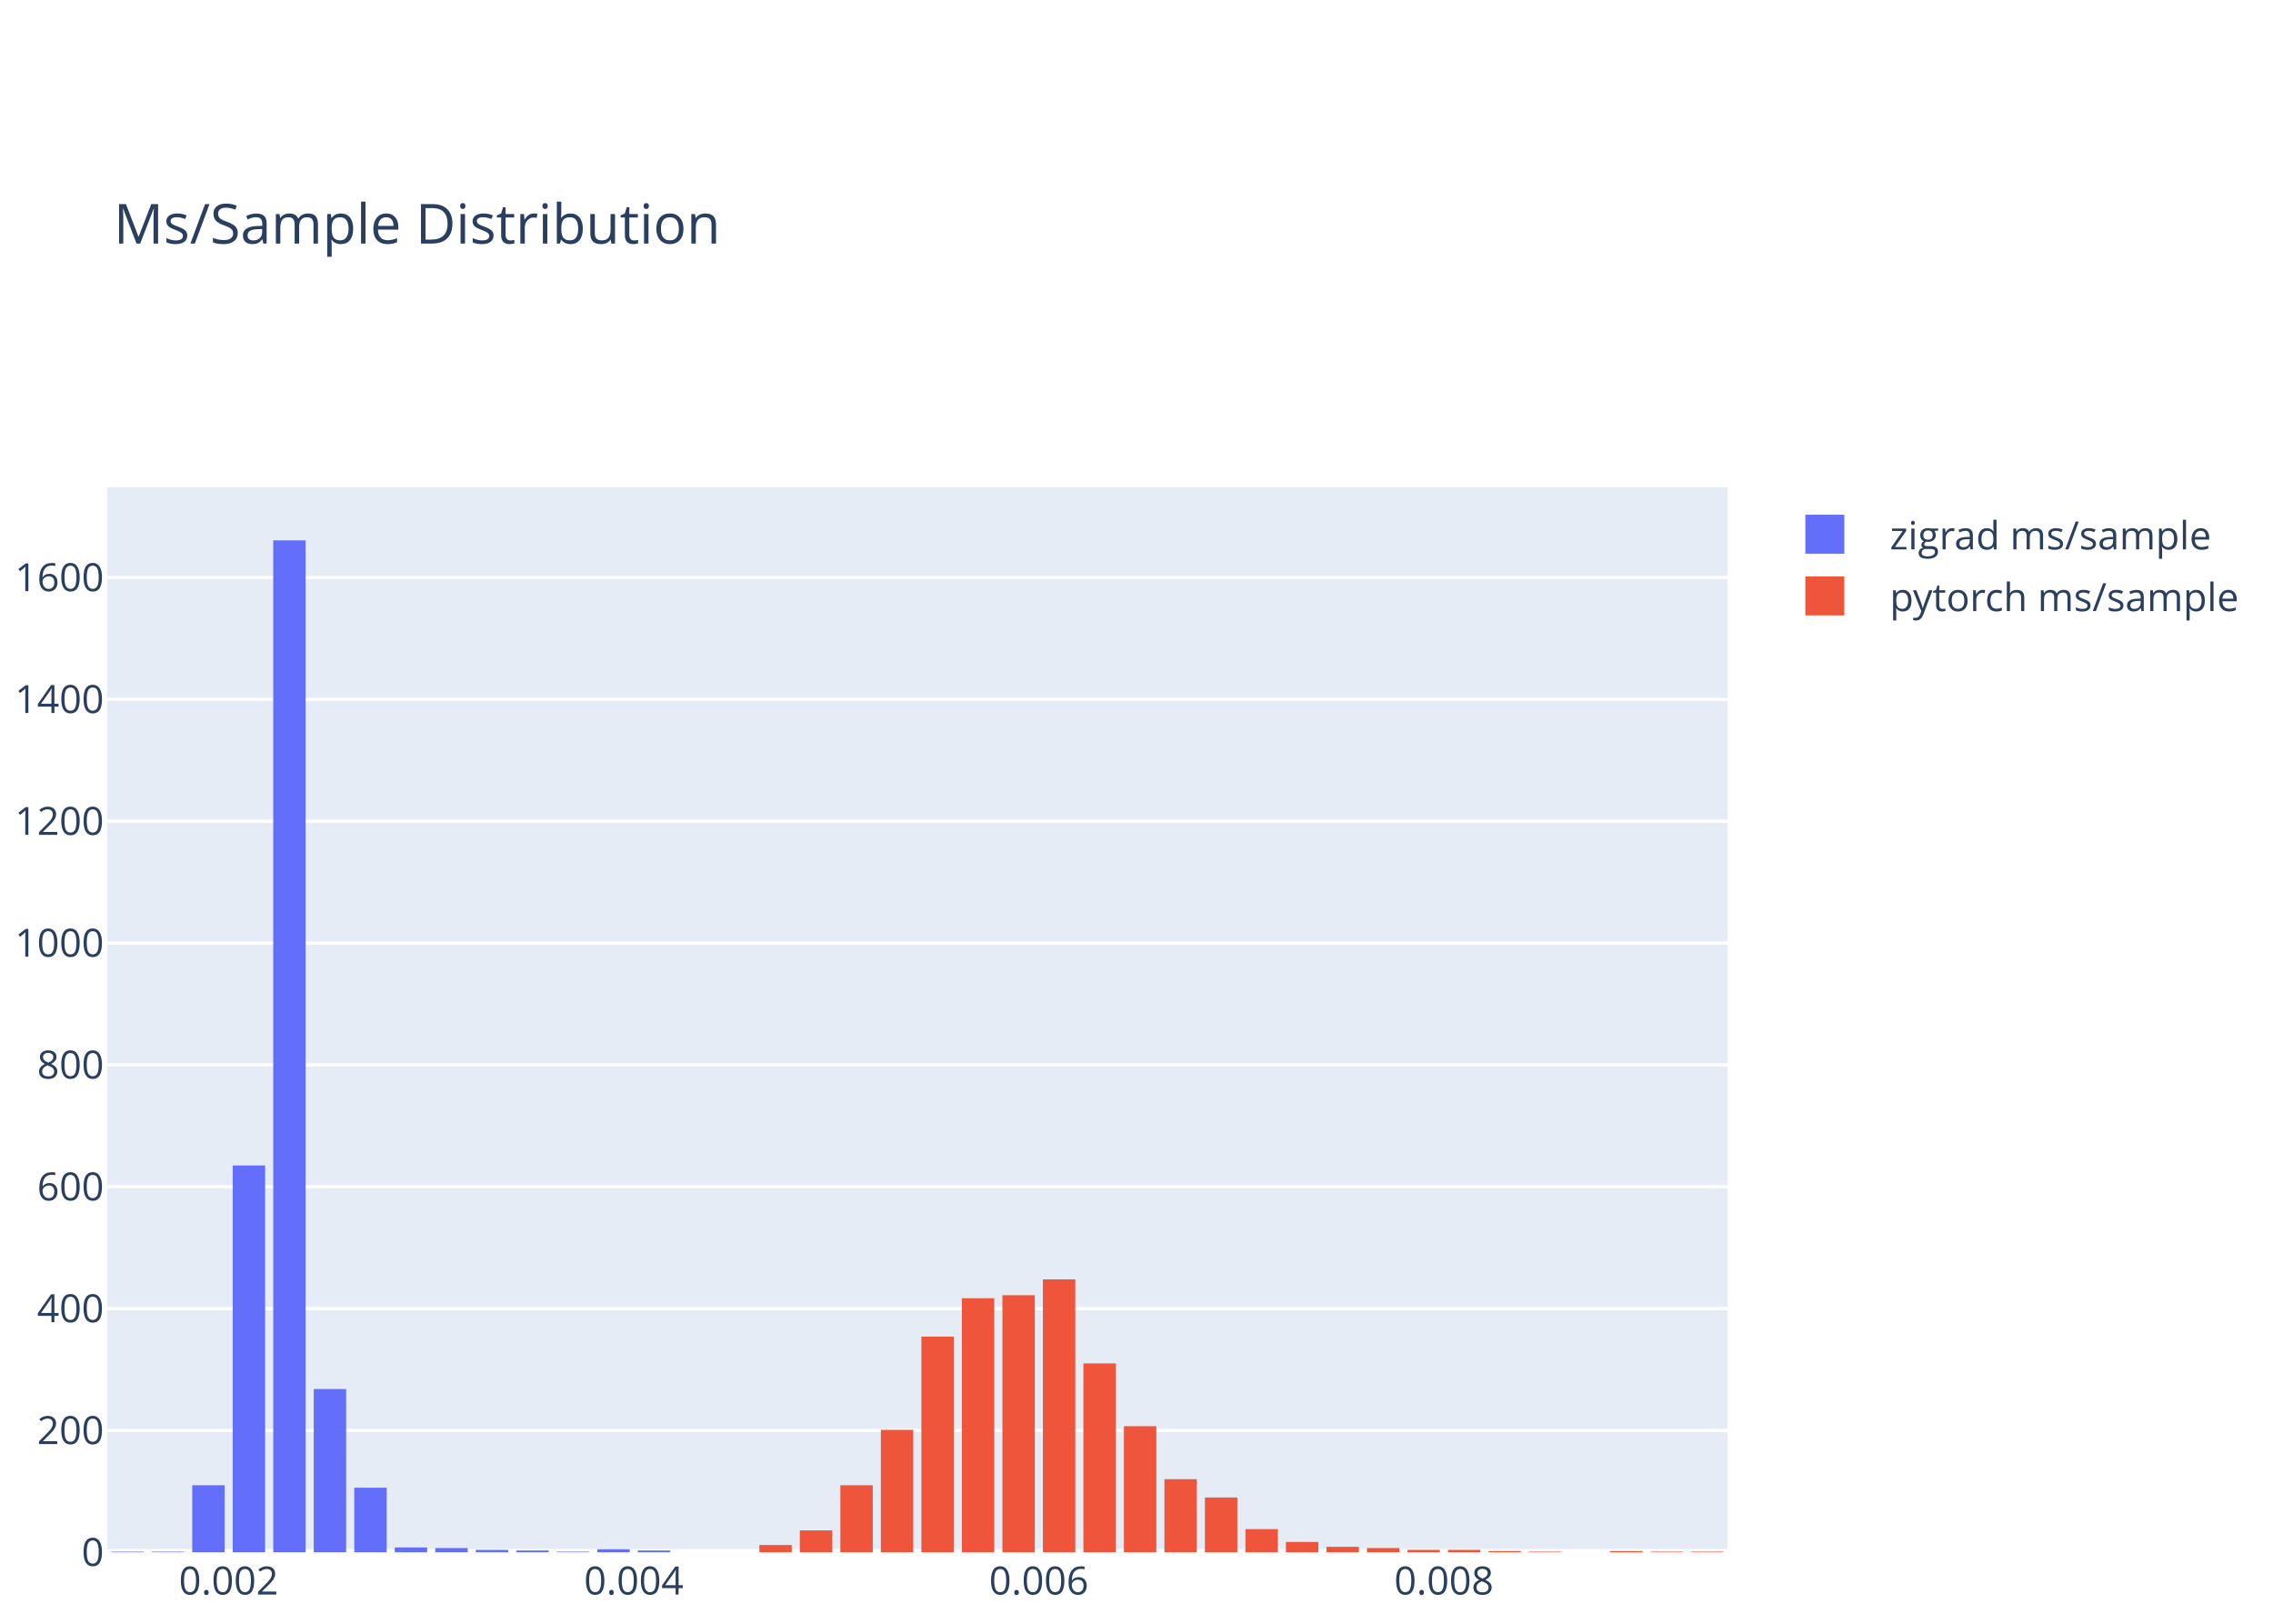
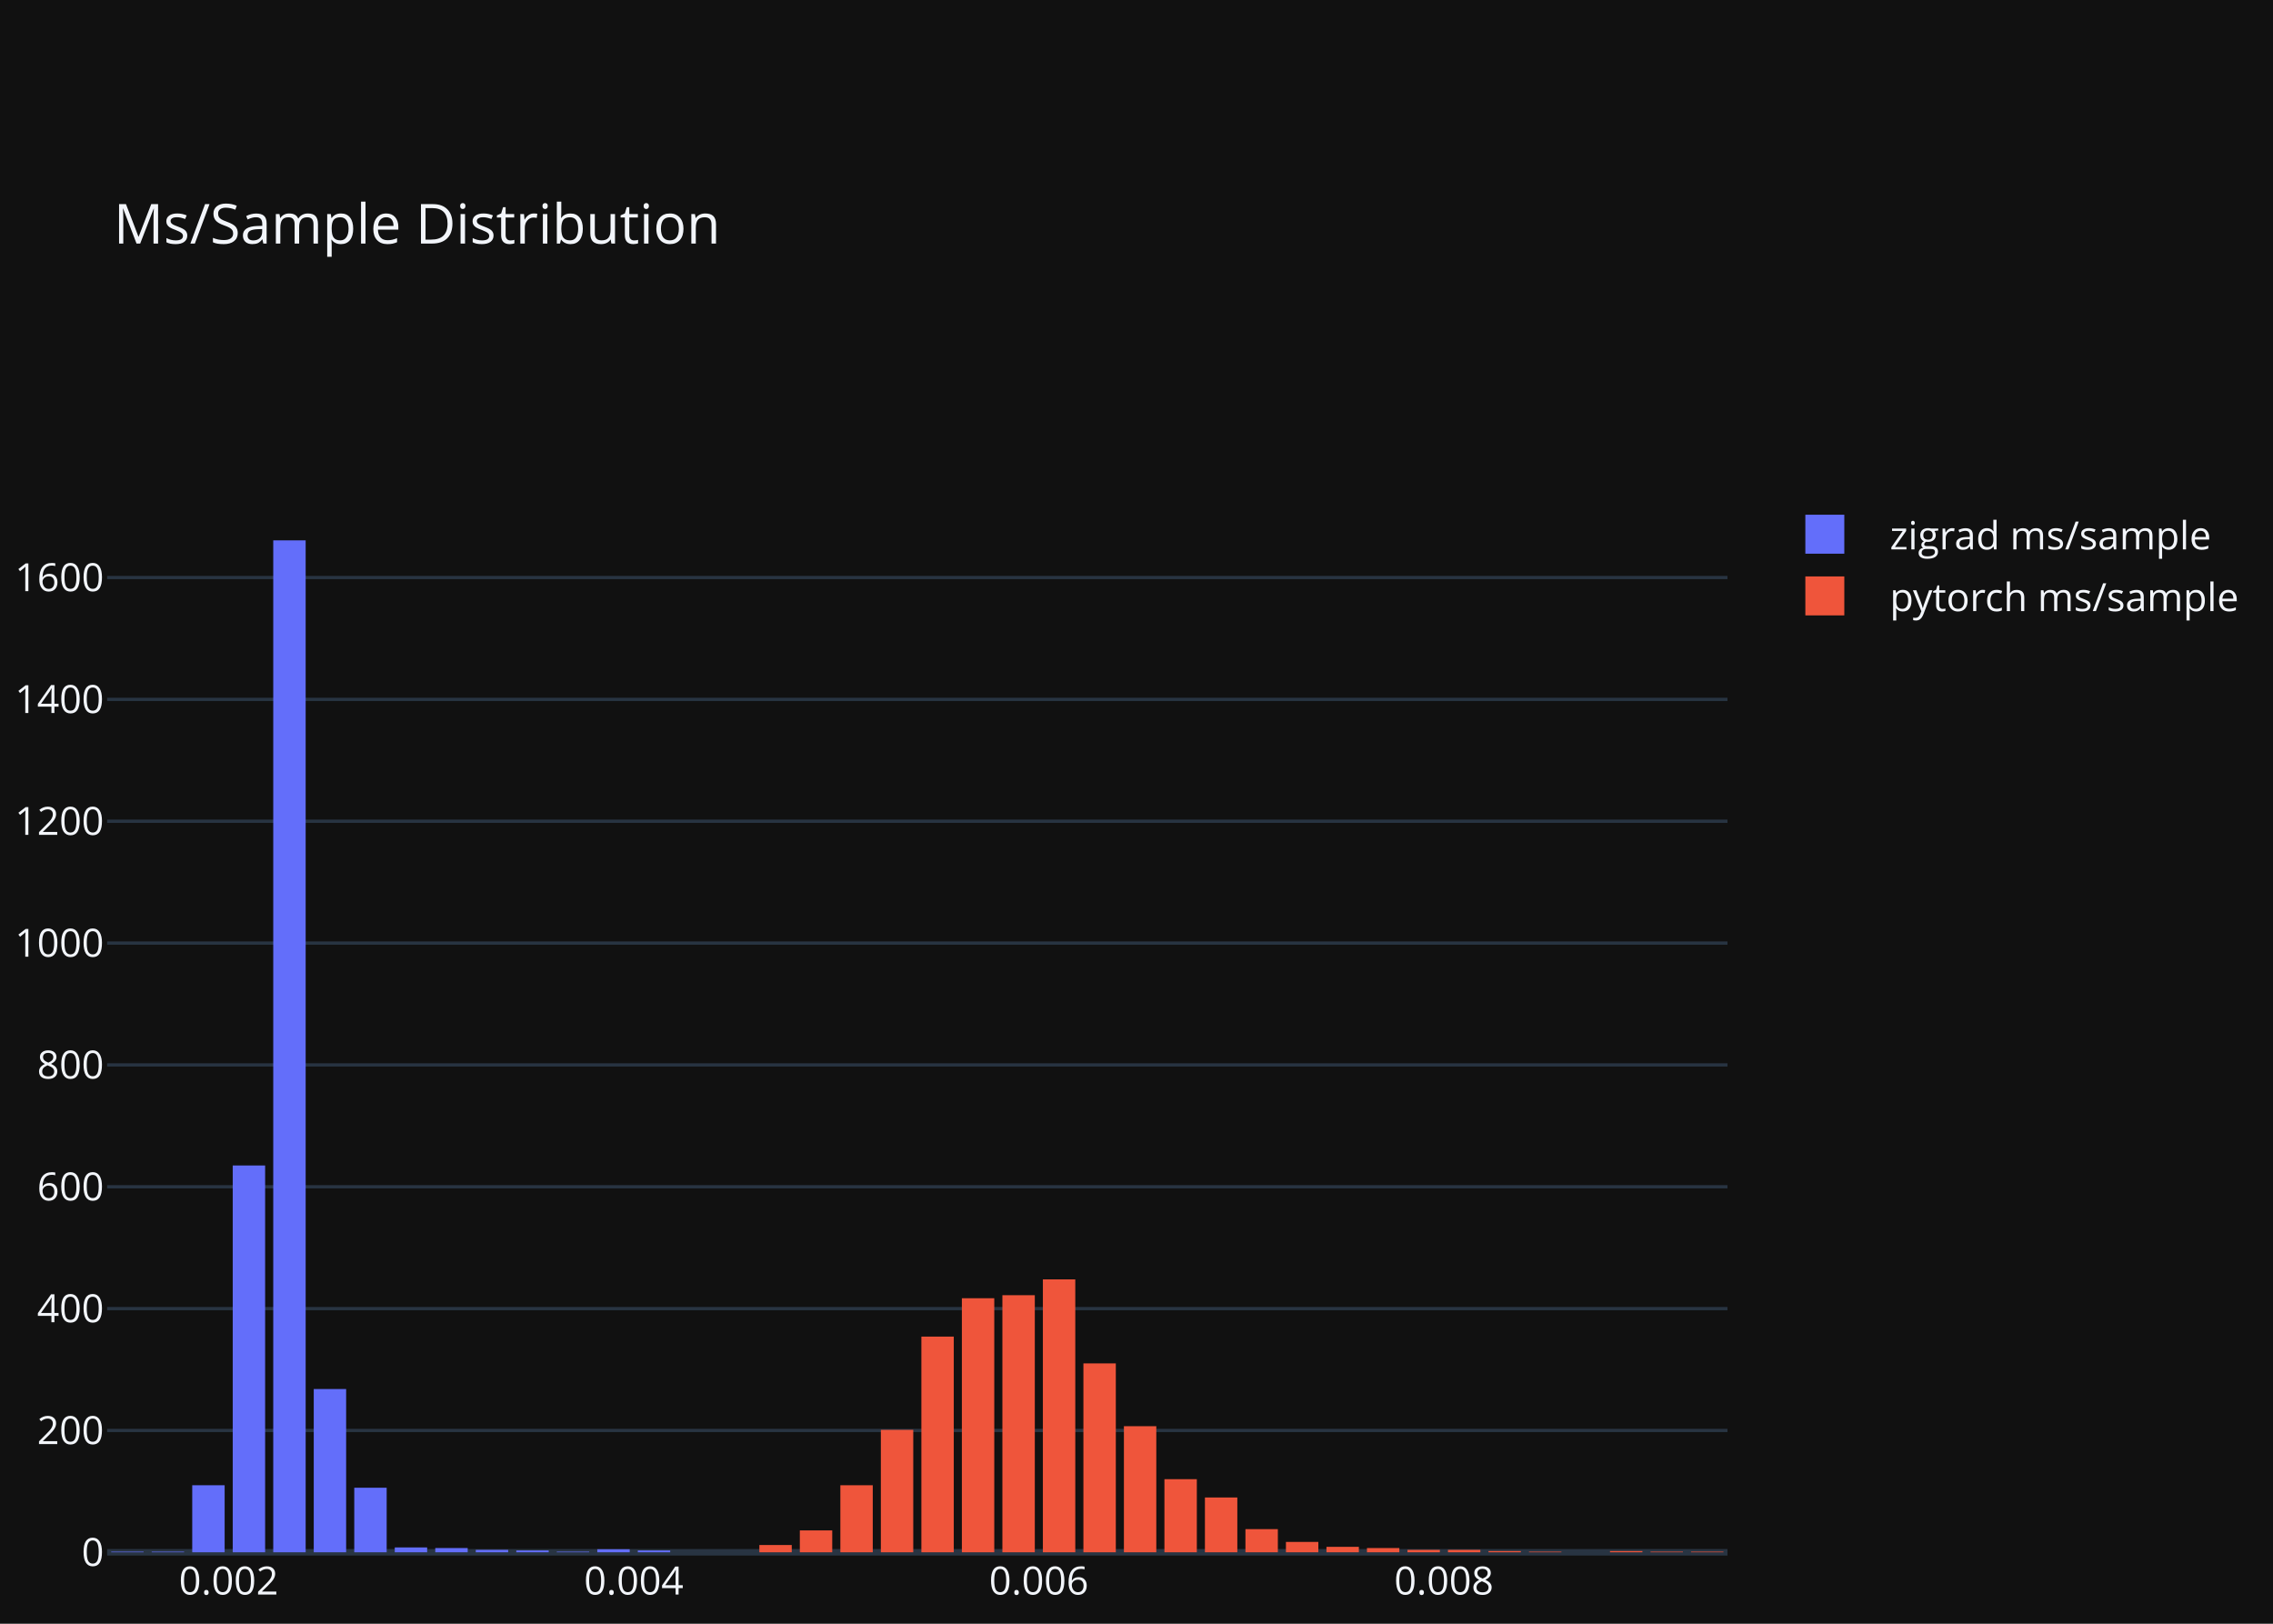
<svg xmlns="http://www.w3.org/2000/svg" class="main-svg" style="" viewBox="0 0 700 500">
-   <rect x="0" y="0" width="700" height="500" style="fill: rgb(255, 255, 255); fill-opacity: 1;" />
-   <defs id="defs-f66c8f">
+   <rect x="0" y="0" width="700" height="500" style="fill: rgb(17, 17, 17); fill-opacity: 1;" />
+   <defs id="defs-d61ac7">
    <g class="clips">
-       <clipPath id="clipf66c8fxyplot" class="plotclip">
+       <clipPath id="clipd61ac7xyplot" class="plotclip">
        <rect width="499" height="328" />
      </clipPath>
-       <clipPath class="axesclip" id="clipf66c8fx">
+       <clipPath class="axesclip" id="clipd61ac7x">
        <rect x="33" y="0" width="499" height="500" />
      </clipPath>
-       <clipPath class="axesclip" id="clipf66c8fy">
+       <clipPath class="axesclip" id="clipd61ac7y">
        <rect x="0" y="150" width="700" height="328" />
      </clipPath>
-       <clipPath class="axesclip" id="clipf66c8fxy">
+       <clipPath class="axesclip" id="clipd61ac7xy">
        <rect x="33" y="150" width="499" height="328" />
      </clipPath>
    </g>
    <g class="gradients" />
    <g class="patterns" />
  </defs>
-   <g class="bglayer">
-     <rect class="bg" x="33" y="150" width="499" height="328" style="fill: rgb(229, 236, 246); fill-opacity: 1; stroke-width: 0;" />
-   </g>
+   <g class="bglayer" />
  <g class="layer-below">
    <g class="imagelayer" />
    <g class="shapelayer" />
  </g>
  <g class="cartesianlayer">
    <g class="subplot xy">
      <g class="layer-subplot">
        <g class="shapelayer" />
        <g class="imagelayer" />
      </g>
      <g class="minor-gridlayer">
        <g class="x" />
        <g class="y" />
      </g>
      <g class="gridlayer">
        <g class="x" />
        <g class="y">
-           <path class="ygrid crisp" transform="translate(0,440.48)" d="M33,0h499" style="stroke: rgb(255, 255, 255); stroke-opacity: 1; stroke-width: 1px;" />
-           <path class="ygrid crisp" transform="translate(0,402.96)" d="M33,0h499" style="stroke: rgb(255, 255, 255); stroke-opacity: 1; stroke-width: 1px;" />
-           <path class="ygrid crisp" transform="translate(0,365.44)" d="M33,0h499" style="stroke: rgb(255, 255, 255); stroke-opacity: 1; stroke-width: 1px;" />
-           <path class="ygrid crisp" transform="translate(0,327.92)" d="M33,0h499" style="stroke: rgb(255, 255, 255); stroke-opacity: 1; stroke-width: 1px;" />
-           <path class="ygrid crisp" transform="translate(0,290.4)" d="M33,0h499" style="stroke: rgb(255, 255, 255); stroke-opacity: 1; stroke-width: 1px;" />
-           <path class="ygrid crisp" transform="translate(0,252.88)" d="M33,0h499" style="stroke: rgb(255, 255, 255); stroke-opacity: 1; stroke-width: 1px;" />
-           <path class="ygrid crisp" transform="translate(0,215.36)" d="M33,0h499" style="stroke: rgb(255, 255, 255); stroke-opacity: 1; stroke-width: 1px;" />
-           <path class="ygrid crisp" transform="translate(0,177.84)" d="M33,0h499" style="stroke: rgb(255, 255, 255); stroke-opacity: 1; stroke-width: 1px;" />
+           <path class="ygrid crisp" transform="translate(0,440.48)" d="M33,0h499" style="stroke: rgb(40, 52, 66); stroke-opacity: 1; stroke-width: 1px;" />
+           <path class="ygrid crisp" transform="translate(0,402.96)" d="M33,0h499" style="stroke: rgb(40, 52, 66); stroke-opacity: 1; stroke-width: 1px;" />
+           <path class="ygrid crisp" transform="translate(0,365.44)" d="M33,0h499" style="stroke: rgb(40, 52, 66); stroke-opacity: 1; stroke-width: 1px;" />
+           <path class="ygrid crisp" transform="translate(0,327.92)" d="M33,0h499" style="stroke: rgb(40, 52, 66); stroke-opacity: 1; stroke-width: 1px;" />
+           <path class="ygrid crisp" transform="translate(0,290.4)" d="M33,0h499" style="stroke: rgb(40, 52, 66); stroke-opacity: 1; stroke-width: 1px;" />
+           <path class="ygrid crisp" transform="translate(0,252.88)" d="M33,0h499" style="stroke: rgb(40, 52, 66); stroke-opacity: 1; stroke-width: 1px;" />
+           <path class="ygrid crisp" transform="translate(0,215.36)" d="M33,0h499" style="stroke: rgb(40, 52, 66); stroke-opacity: 1; stroke-width: 1px;" />
+           <path class="ygrid crisp" transform="translate(0,177.84)" d="M33,0h499" style="stroke: rgb(40, 52, 66); stroke-opacity: 1; stroke-width: 1px;" />
        </g>
      </g>
      <g class="zerolinelayer">
-         <path class="yzl zl crisp" transform="translate(0,478)" d="M33,0h499" style="stroke: rgb(255, 255, 255); stroke-opacity: 1; stroke-width: 2px;" />
+         <path class="yzl zl crisp" transform="translate(0,478)" d="M33,0h499" style="stroke: rgb(40, 52, 66); stroke-opacity: 1; stroke-width: 2px;" />
      </g>
      <g class="layer-between">
        <g class="shapelayer" />
        <g class="imagelayer" />
      </g>
      <path class="xlines-below" />
      <path class="ylines-below" />
      <g class="overlines-below" />
      <g class="xaxislayer-below" />
      <g class="yaxislayer-below" />
      <g class="overaxes-below" />
      <g class="overplot">
-         <g class="xy" transform="translate(33,150)" clip-path="url(#clipf66c8fxyplot)">
+         <g class="xy" transform="translate(33,150)" clip-path="url(#clipd61ac7xyplot)">
          <g class="barlayer mlayer">
            <g class="trace bars" style="opacity: 1;">
              <g class="points">
                <g class="point">
                  <path d="M1.25,328V327.81H11.23V328Z" style="vector-effect: none; opacity: 1; stroke-width: 0px; fill: rgb(99, 110, 250); fill-opacity: 1;" />
                </g>
                <g class="point">
                  <path d="M13.72,328V327.81H23.7V328Z" style="vector-effect: none; opacity: 1; stroke-width: 0px; fill: rgb(99, 110, 250); fill-opacity: 1;" />
                </g>
                <g class="point">
                  <path d="M26.2,328V307.36H36.18V328Z" style="vector-effect: none; opacity: 1; stroke-width: 0px; fill: rgb(99, 110, 250); fill-opacity: 1;" />
                </g>
                <g class="point">
                  <path d="M38.67,328V208.88H48.65V328Z" style="vector-effect: none; opacity: 1; stroke-width: 0px; fill: rgb(99, 110, 250); fill-opacity: 1;" />
                </g>
                <g class="point">
                  <path d="M51.15,328V16.4H61.13V328Z" style="vector-effect: none; opacity: 1; stroke-width: 0px; fill: rgb(99, 110, 250); fill-opacity: 1;" />
                </g>
                <g class="point">
                  <path d="M63.62,328V277.72H73.6V328Z" style="vector-effect: none; opacity: 1; stroke-width: 0px; fill: rgb(99, 110, 250); fill-opacity: 1;" />
                </g>
                <g class="point">
                  <path d="M76.1,328V308.11H86.08V328Z" style="vector-effect: none; opacity: 1; stroke-width: 0px; fill: rgb(99, 110, 250); fill-opacity: 1;" />
                </g>
                <g class="point">
                  <path d="M88.57,328V326.5H98.55V328Z" style="vector-effect: none; opacity: 1; stroke-width: 0px; fill: rgb(99, 110, 250); fill-opacity: 1;" />
                </g>
                <g class="point">
                  <path d="M101.05,328V326.69H111.03V328Z" style="vector-effect: none; opacity: 1; stroke-width: 0px; fill: rgb(99, 110, 250); fill-opacity: 1;" />
                </g>
                <g class="point">
                  <path d="M113.52,328V327.25H123.5V328Z" style="vector-effect: none; opacity: 1; stroke-width: 0px; fill: rgb(99, 110, 250); fill-opacity: 1;" />
                </g>
                <g class="point">
                  <path d="M126,328V327.44H135.98V328Z" style="vector-effect: none; opacity: 1; stroke-width: 0px; fill: rgb(99, 110, 250); fill-opacity: 1;" />
                </g>
                <g class="point">
                  <path d="M138.47,328V327.81H148.45V328Z" style="vector-effect: none; opacity: 1; stroke-width: 0px; fill: rgb(99, 110, 250); fill-opacity: 1;" />
                </g>
                <g class="point">
                  <path d="M150.95,328V327.06H160.93V328Z" style="vector-effect: none; opacity: 1; stroke-width: 0px; fill: rgb(99, 110, 250); fill-opacity: 1;" />
                </g>
                <g class="point">
                  <path d="M163.42,328V327.44H173.4V328Z" style="vector-effect: none; opacity: 1; stroke-width: 0px; fill: rgb(99, 110, 250); fill-opacity: 1;" />
                </g>
              </g>
            </g>
            <g class="trace bars" style="opacity: 1;">
              <g class="points">
                <g class="point">
                  <path d="M200.85,328V325.75H210.83V328Z" style="vector-effect: none; opacity: 1; stroke-width: 0px; fill: rgb(239, 85, 59); fill-opacity: 1;" />
                </g>
                <g class="point">
                  <path d="M213.32,328V321.25H223.3V328Z" style="vector-effect: none; opacity: 1; stroke-width: 0px; fill: rgb(239, 85, 59); fill-opacity: 1;" />
                </g>
                <g class="point">
                  <path d="M225.8,328V307.36H235.78V328Z" style="vector-effect: none; opacity: 1; stroke-width: 0px; fill: rgb(239, 85, 59); fill-opacity: 1;" />
                </g>
                <g class="point">
                  <path d="M238.27,328V290.29H248.25V328Z" style="vector-effect: none; opacity: 1; stroke-width: 0px; fill: rgb(239, 85, 59); fill-opacity: 1;" />
                </g>
                <g class="point">
                  <path d="M250.75,328V261.59H260.73V328Z" style="vector-effect: none; opacity: 1; stroke-width: 0px; fill: rgb(239, 85, 59); fill-opacity: 1;" />
                </g>
                <g class="point">
                  <path d="M263.22,328V249.77H273.2V328Z" style="vector-effect: none; opacity: 1; stroke-width: 0px; fill: rgb(239, 85, 59); fill-opacity: 1;" />
                </g>
                <g class="point">
                  <path d="M275.7,328V248.83H285.68V328Z" style="vector-effect: none; opacity: 1; stroke-width: 0px; fill: rgb(239, 85, 59); fill-opacity: 1;" />
                </g>
                <g class="point">
                  <path d="M288.17,328V243.96H298.15V328Z" style="vector-effect: none; opacity: 1; stroke-width: 0px; fill: rgb(239, 85, 59); fill-opacity: 1;" />
                </g>
                <g class="point">
                  <path d="M300.65,328V269.84H310.63V328Z" style="vector-effect: none; opacity: 1; stroke-width: 0px; fill: rgb(239, 85, 59); fill-opacity: 1;" />
                </g>
                <g class="point">
                  <path d="M313.12,328V289.17H323.1V328Z" style="vector-effect: none; opacity: 1; stroke-width: 0px; fill: rgb(239, 85, 59); fill-opacity: 1;" />
                </g>
                <g class="point">
                  <path d="M325.6,328V305.49H335.58V328Z" style="vector-effect: none; opacity: 1; stroke-width: 0px; fill: rgb(239, 85, 59); fill-opacity: 1;" />
                </g>
                <g class="point">
                  <path d="M338.07,328V311.12H348.05V328Z" style="vector-effect: none; opacity: 1; stroke-width: 0px; fill: rgb(239, 85, 59); fill-opacity: 1;" />
                </g>
                <g class="point">
                  <path d="M350.55,328V320.87H360.53V328Z" style="vector-effect: none; opacity: 1; stroke-width: 0px; fill: rgb(239, 85, 59); fill-opacity: 1;" />
                </g>
                <g class="point">
                  <path d="M363.02,328V324.81H373V328Z" style="vector-effect: none; opacity: 1; stroke-width: 0px; fill: rgb(239, 85, 59); fill-opacity: 1;" />
                </g>
                <g class="point">
                  <path d="M375.5,328V326.31H385.48V328Z" style="vector-effect: none; opacity: 1; stroke-width: 0px; fill: rgb(239, 85, 59); fill-opacity: 1;" />
                </g>
                <g class="point">
                  <path d="M387.97,328V326.69H397.95V328Z" style="vector-effect: none; opacity: 1; stroke-width: 0px; fill: rgb(239, 85, 59); fill-opacity: 1;" />
                </g>
                <g class="point">
                  <path d="M400.45,328V327.25H410.43V328Z" style="vector-effect: none; opacity: 1; stroke-width: 0px; fill: rgb(239, 85, 59); fill-opacity: 1;" />
                </g>
                <g class="point">
                  <path d="M412.92,328V327.25H422.9V328Z" style="vector-effect: none; opacity: 1; stroke-width: 0px; fill: rgb(239, 85, 59); fill-opacity: 1;" />
                </g>
                <g class="point">
                  <path d="M425.4,328V327.62H435.38V328Z" style="vector-effect: none; opacity: 1; stroke-width: 0px; fill: rgb(239, 85, 59); fill-opacity: 1;" />
                </g>
                <g class="point">
                  <path d="M437.87,328V327.81H447.85V328Z" style="vector-effect: none; opacity: 1; stroke-width: 0px; fill: rgb(239, 85, 59); fill-opacity: 1;" />
                </g>
                <g class="point">
                  <path d="M0,0Z" style="vector-effect: none; opacity: 1; stroke-width: 0px; fill: rgb(239, 85, 59); fill-opacity: 1;" />
                </g>
                <g class="point">
                  <path d="M462.82,328V327.62H472.8V328Z" style="vector-effect: none; opacity: 1; stroke-width: 0px; fill: rgb(239, 85, 59); fill-opacity: 1;" />
                </g>
                <g class="point">
                  <path d="M475.3,328V327.81H485.28V328Z" style="vector-effect: none; opacity: 1; stroke-width: 0px; fill: rgb(239, 85, 59); fill-opacity: 1;" />
                </g>
                <g class="point">
                  <path d="M487.77,328V327.81H497.75V328Z" style="vector-effect: none; opacity: 1; stroke-width: 0px; fill: rgb(239, 85, 59); fill-opacity: 1;" />
                </g>
              </g>
            </g>
          </g>
        </g>
      </g>
      <path class="xlines-above crisp" d="M0,0" style="fill: none;" />
      <path class="ylines-above crisp" d="M0,0" style="fill: none;" />
      <g class="overlines-above" />
      <g class="xaxislayer-above">
        <g class="xtick">
-           <text text-anchor="middle" x="0" y="491" transform="translate(70.42,0)" style="font-family: 'Open Sans', verdana, arial, sans-serif; font-size: 12px; fill: rgb(42, 63, 95); fill-opacity: 1; white-space: pre; opacity: 1;">0.002</text>
+           <text text-anchor="middle" x="0" y="491" transform="translate(70.42,0)" style="font-family: 'Open Sans', verdana, arial, sans-serif; font-size: 12px; fill: rgb(242, 245, 250); fill-opacity: 1; white-space: pre; opacity: 1;">0.002</text>
        </g>
        <g class="xtick">
-           <text text-anchor="middle" x="0" y="491" style="font-family: 'Open Sans', verdana, arial, sans-serif; font-size: 12px; fill: rgb(42, 63, 95); fill-opacity: 1; white-space: pre; opacity: 1;" transform="translate(195.18,0)">0.004</text>
+           <text text-anchor="middle" x="0" y="491" style="font-family: 'Open Sans', verdana, arial, sans-serif; font-size: 12px; fill: rgb(242, 245, 250); fill-opacity: 1; white-space: pre; opacity: 1;" transform="translate(195.18,0)">0.004</text>
        </g>
        <g class="xtick">
-           <text text-anchor="middle" x="0" y="491" style="font-family: 'Open Sans', verdana, arial, sans-serif; font-size: 12px; fill: rgb(42, 63, 95); fill-opacity: 1; white-space: pre; opacity: 1;" transform="translate(319.93,0)">0.006</text>
+           <text text-anchor="middle" x="0" y="491" style="font-family: 'Open Sans', verdana, arial, sans-serif; font-size: 12px; fill: rgb(242, 245, 250); fill-opacity: 1; white-space: pre; opacity: 1;" transform="translate(319.93,0)">0.006</text>
        </g>
        <g class="xtick">
-           <text text-anchor="middle" x="0" y="491" style="font-family: 'Open Sans', verdana, arial, sans-serif; font-size: 12px; fill: rgb(42, 63, 95); fill-opacity: 1; white-space: pre; opacity: 1;" transform="translate(444.68,0)">0.008</text>
+           <text text-anchor="middle" x="0" y="491" style="font-family: 'Open Sans', verdana, arial, sans-serif; font-size: 12px; fill: rgb(242, 245, 250); fill-opacity: 1; white-space: pre; opacity: 1;" transform="translate(444.68,0)">0.008</text>
        </g>
      </g>
      <g class="yaxislayer-above">
        <g class="ytick">
-           <text text-anchor="end" x="32" y="4.2" transform="translate(0,478)" style="font-family: 'Open Sans', verdana, arial, sans-serif; font-size: 12px; fill: rgb(42, 63, 95); fill-opacity: 1; white-space: pre; opacity: 1;">0</text>
-         </g>
-         <g class="ytick">
-           <text text-anchor="end" x="32" y="4.2" style="font-family: 'Open Sans', verdana, arial, sans-serif; font-size: 12px; fill: rgb(42, 63, 95); fill-opacity: 1; white-space: pre; opacity: 1;" transform="translate(0,440.48)">200</text>
-         </g>
-         <g class="ytick">
-           <text text-anchor="end" x="32" y="4.2" style="font-family: 'Open Sans', verdana, arial, sans-serif; font-size: 12px; fill: rgb(42, 63, 95); fill-opacity: 1; white-space: pre; opacity: 1;" transform="translate(0,402.96)">400</text>
-         </g>
-         <g class="ytick">
-           <text text-anchor="end" x="32" y="4.2" style="font-family: 'Open Sans', verdana, arial, sans-serif; font-size: 12px; fill: rgb(42, 63, 95); fill-opacity: 1; white-space: pre; opacity: 1;" transform="translate(0,365.44)">600</text>
-         </g>
-         <g class="ytick">
-           <text text-anchor="end" x="32" y="4.2" style="font-family: 'Open Sans', verdana, arial, sans-serif; font-size: 12px; fill: rgb(42, 63, 95); fill-opacity: 1; white-space: pre; opacity: 1;" transform="translate(0,327.92)">800</text>
-         </g>
-         <g class="ytick">
-           <text text-anchor="end" x="32" y="4.2" style="font-family: 'Open Sans', verdana, arial, sans-serif; font-size: 12px; fill: rgb(42, 63, 95); fill-opacity: 1; white-space: pre; opacity: 1;" transform="translate(0,290.4)">1000</text>
-         </g>
-         <g class="ytick">
-           <text text-anchor="end" x="32" y="4.2" style="font-family: 'Open Sans', verdana, arial, sans-serif; font-size: 12px; fill: rgb(42, 63, 95); fill-opacity: 1; white-space: pre; opacity: 1;" transform="translate(0,252.88)">1200</text>
-         </g>
-         <g class="ytick">
-           <text text-anchor="end" x="32" y="4.2" style="font-family: 'Open Sans', verdana, arial, sans-serif; font-size: 12px; fill: rgb(42, 63, 95); fill-opacity: 1; white-space: pre; opacity: 1;" transform="translate(0,215.36)">1400</text>
-         </g>
-         <g class="ytick">
-           <text text-anchor="end" x="32" y="4.2" style="font-family: 'Open Sans', verdana, arial, sans-serif; font-size: 12px; fill: rgb(42, 63, 95); fill-opacity: 1; white-space: pre; opacity: 1;" transform="translate(0,177.84)">1600</text>
+           <text text-anchor="end" x="32" y="4.2" transform="translate(0,478)" style="font-family: 'Open Sans', verdana, arial, sans-serif; font-size: 12px; fill: rgb(242, 245, 250); fill-opacity: 1; white-space: pre; opacity: 1;">0</text>
+         </g>
+         <g class="ytick">
+           <text text-anchor="end" x="32" y="4.2" style="font-family: 'Open Sans', verdana, arial, sans-serif; font-size: 12px; fill: rgb(242, 245, 250); fill-opacity: 1; white-space: pre; opacity: 1;" transform="translate(0,440.48)">200</text>
+         </g>
+         <g class="ytick">
+           <text text-anchor="end" x="32" y="4.2" style="font-family: 'Open Sans', verdana, arial, sans-serif; font-size: 12px; fill: rgb(242, 245, 250); fill-opacity: 1; white-space: pre; opacity: 1;" transform="translate(0,402.96)">400</text>
+         </g>
+         <g class="ytick">
+           <text text-anchor="end" x="32" y="4.2" style="font-family: 'Open Sans', verdana, arial, sans-serif; font-size: 12px; fill: rgb(242, 245, 250); fill-opacity: 1; white-space: pre; opacity: 1;" transform="translate(0,365.44)">600</text>
+         </g>
+         <g class="ytick">
+           <text text-anchor="end" x="32" y="4.2" style="font-family: 'Open Sans', verdana, arial, sans-serif; font-size: 12px; fill: rgb(242, 245, 250); fill-opacity: 1; white-space: pre; opacity: 1;" transform="translate(0,327.92)">800</text>
+         </g>
+         <g class="ytick">
+           <text text-anchor="end" x="32" y="4.2" style="font-family: 'Open Sans', verdana, arial, sans-serif; font-size: 12px; fill: rgb(242, 245, 250); fill-opacity: 1; white-space: pre; opacity: 1;" transform="translate(0,290.4)">1000</text>
+         </g>
+         <g class="ytick">
+           <text text-anchor="end" x="32" y="4.2" style="font-family: 'Open Sans', verdana, arial, sans-serif; font-size: 12px; fill: rgb(242, 245, 250); fill-opacity: 1; white-space: pre; opacity: 1;" transform="translate(0,252.88)">1200</text>
+         </g>
+         <g class="ytick">
+           <text text-anchor="end" x="32" y="4.2" style="font-family: 'Open Sans', verdana, arial, sans-serif; font-size: 12px; fill: rgb(242, 245, 250); fill-opacity: 1; white-space: pre; opacity: 1;" transform="translate(0,215.36)">1400</text>
+         </g>
+         <g class="ytick">
+           <text text-anchor="end" x="32" y="4.2" style="font-family: 'Open Sans', verdana, arial, sans-serif; font-size: 12px; fill: rgb(242, 245, 250); fill-opacity: 1; white-space: pre; opacity: 1;" transform="translate(0,177.84)">1600</text>
        </g>
      </g>
      <g class="overaxes-above" />
    </g>
  </g>
  <g class="polarlayer" />
  <g class="smithlayer" />
  <g class="ternarylayer" />
  <g class="geolayer" />
  <g class="funnelarealayer" />
  <g class="pielayer" />
  <g class="iciclelayer" />
  <g class="treemaplayer" />
  <g class="sunburstlayer" />
  <g class="glimages" />
-   <defs id="topdefs-f66c8f">
+   <defs id="topdefs-d61ac7">
    <g class="clips" />
-     <clipPath id="legendf66c8f">
+     <clipPath id="legendd61ac7">
      <rect width="153" height="48" x="0" y="0" />
    </clipPath>
  </defs>
  <g class="layer-above">
    <g class="imagelayer" />
    <g class="shapelayer" />
  </g>
  <g class="infolayer">
    <g class="legend" pointer-events="all" transform="translate(541.98,150)">
-       <rect class="bg" shape-rendering="crispEdges" width="153" height="48" x="0" y="0" style="stroke: rgb(68, 68, 68); stroke-opacity: 1; fill: rgb(255, 255, 255); fill-opacity: 1; stroke-width: 0px;" />
-       <g class="scrollbox" transform="" clip-path="url(#legendf66c8f)">
+       <rect class="bg" shape-rendering="crispEdges" style="stroke: rgb(68, 68, 68); stroke-opacity: 1; fill: rgb(17, 17, 17); fill-opacity: 1; stroke-width: 0px;" width="153" height="48" x="0" y="0" />
+       <g class="scrollbox" transform="" clip-path="url(#legendd61ac7)">
        <g class="groups">
          <g class="traces" transform="translate(0,14.5)" style="opacity: 1;">
-             <text class="legendtext" text-anchor="start" x="40" y="4.68" style="font-family: 'Open Sans', verdana, arial, sans-serif; font-size: 12px; fill: rgb(42, 63, 95); fill-opacity: 1; white-space: pre;">zigrad ms/sample</text>
+             <text class="legendtext" text-anchor="start" x="40" y="4.68" style="font-family: 'Open Sans', verdana, arial, sans-serif; font-size: 12px; fill: rgb(242, 245, 250); fill-opacity: 1; white-space: pre;">zigrad ms/sample</text>
            <g class="layers" style="opacity: 1;">
              <g class="legendfill" />
              <g class="legendlines" />
              <g class="legendsymbols">
                <g class="legendpoints">
                  <path class="legendundefined" d="M6,6H-6V-6H6Z" transform="translate(20,0)" style="stroke-width: 0px; fill: rgb(99, 110, 250); fill-opacity: 1;" />
                </g>
              </g>
            </g>
            <rect class="legendtoggle" x="0" y="-9.5" width="147.953" height="19" style="fill: rgb(0, 0, 0); fill-opacity: 0;" />
          </g>
          <g class="traces" transform="translate(0,33.5)" style="opacity: 1;">
-             <text class="legendtext" text-anchor="start" x="40" y="4.68" style="font-family: 'Open Sans', verdana, arial, sans-serif; font-size: 12px; fill: rgb(42, 63, 95); fill-opacity: 1; white-space: pre;">pytorch ms/sample</text>
+             <text class="legendtext" text-anchor="start" x="40" y="4.68" style="font-family: 'Open Sans', verdana, arial, sans-serif; font-size: 12px; fill: rgb(242, 245, 250); fill-opacity: 1; white-space: pre;">pytorch ms/sample</text>
            <g class="layers" style="opacity: 1;">
              <g class="legendfill" />
              <g class="legendlines" />
              <g class="legendsymbols">
                <g class="legendpoints">
                  <path class="legendundefined" d="M6,6H-6V-6H6Z" transform="translate(20,0)" style="stroke-width: 0px; fill: rgb(239, 85, 59); fill-opacity: 1;" />
                </g>
              </g>
            </g>
            <rect class="legendtoggle" x="0" y="-9.5" width="147.953" height="19" style="fill: rgb(0, 0, 0); fill-opacity: 0;" />
          </g>
        </g>
      </g>
-       <rect class="scrollbar" rx="20" ry="3" width="0" height="0" x="0" y="0" style="fill: rgb(128, 139, 164); fill-opacity: 1;" />
+       <rect class="scrollbar" rx="20" ry="3" width="0" height="0" style="fill: rgb(128, 139, 164); fill-opacity: 1;" x="0" y="0" />
    </g>
    <g class="g-gtitle">
-       <text class="gtitle" x="35" y="75" text-anchor="start" dy="0em" style="opacity: 1; font-family: 'Open Sans', verdana, arial, sans-serif; font-size: 17px; fill: rgb(42, 63, 95); fill-opacity: 1; white-space: pre;">Ms/Sample Distribution</text>
+       <text class="gtitle" x="35" y="75" text-anchor="start" dy="0em" style="opacity: 1; font-family: 'Open Sans', verdana, arial, sans-serif; font-size: 17px; fill: rgb(242, 245, 250); fill-opacity: 1; white-space: pre;">Ms/Sample Distribution</text>
    </g>
    <g class="g-xtitle" />
    <g class="g-ytitle" />
  </g>
</svg>
